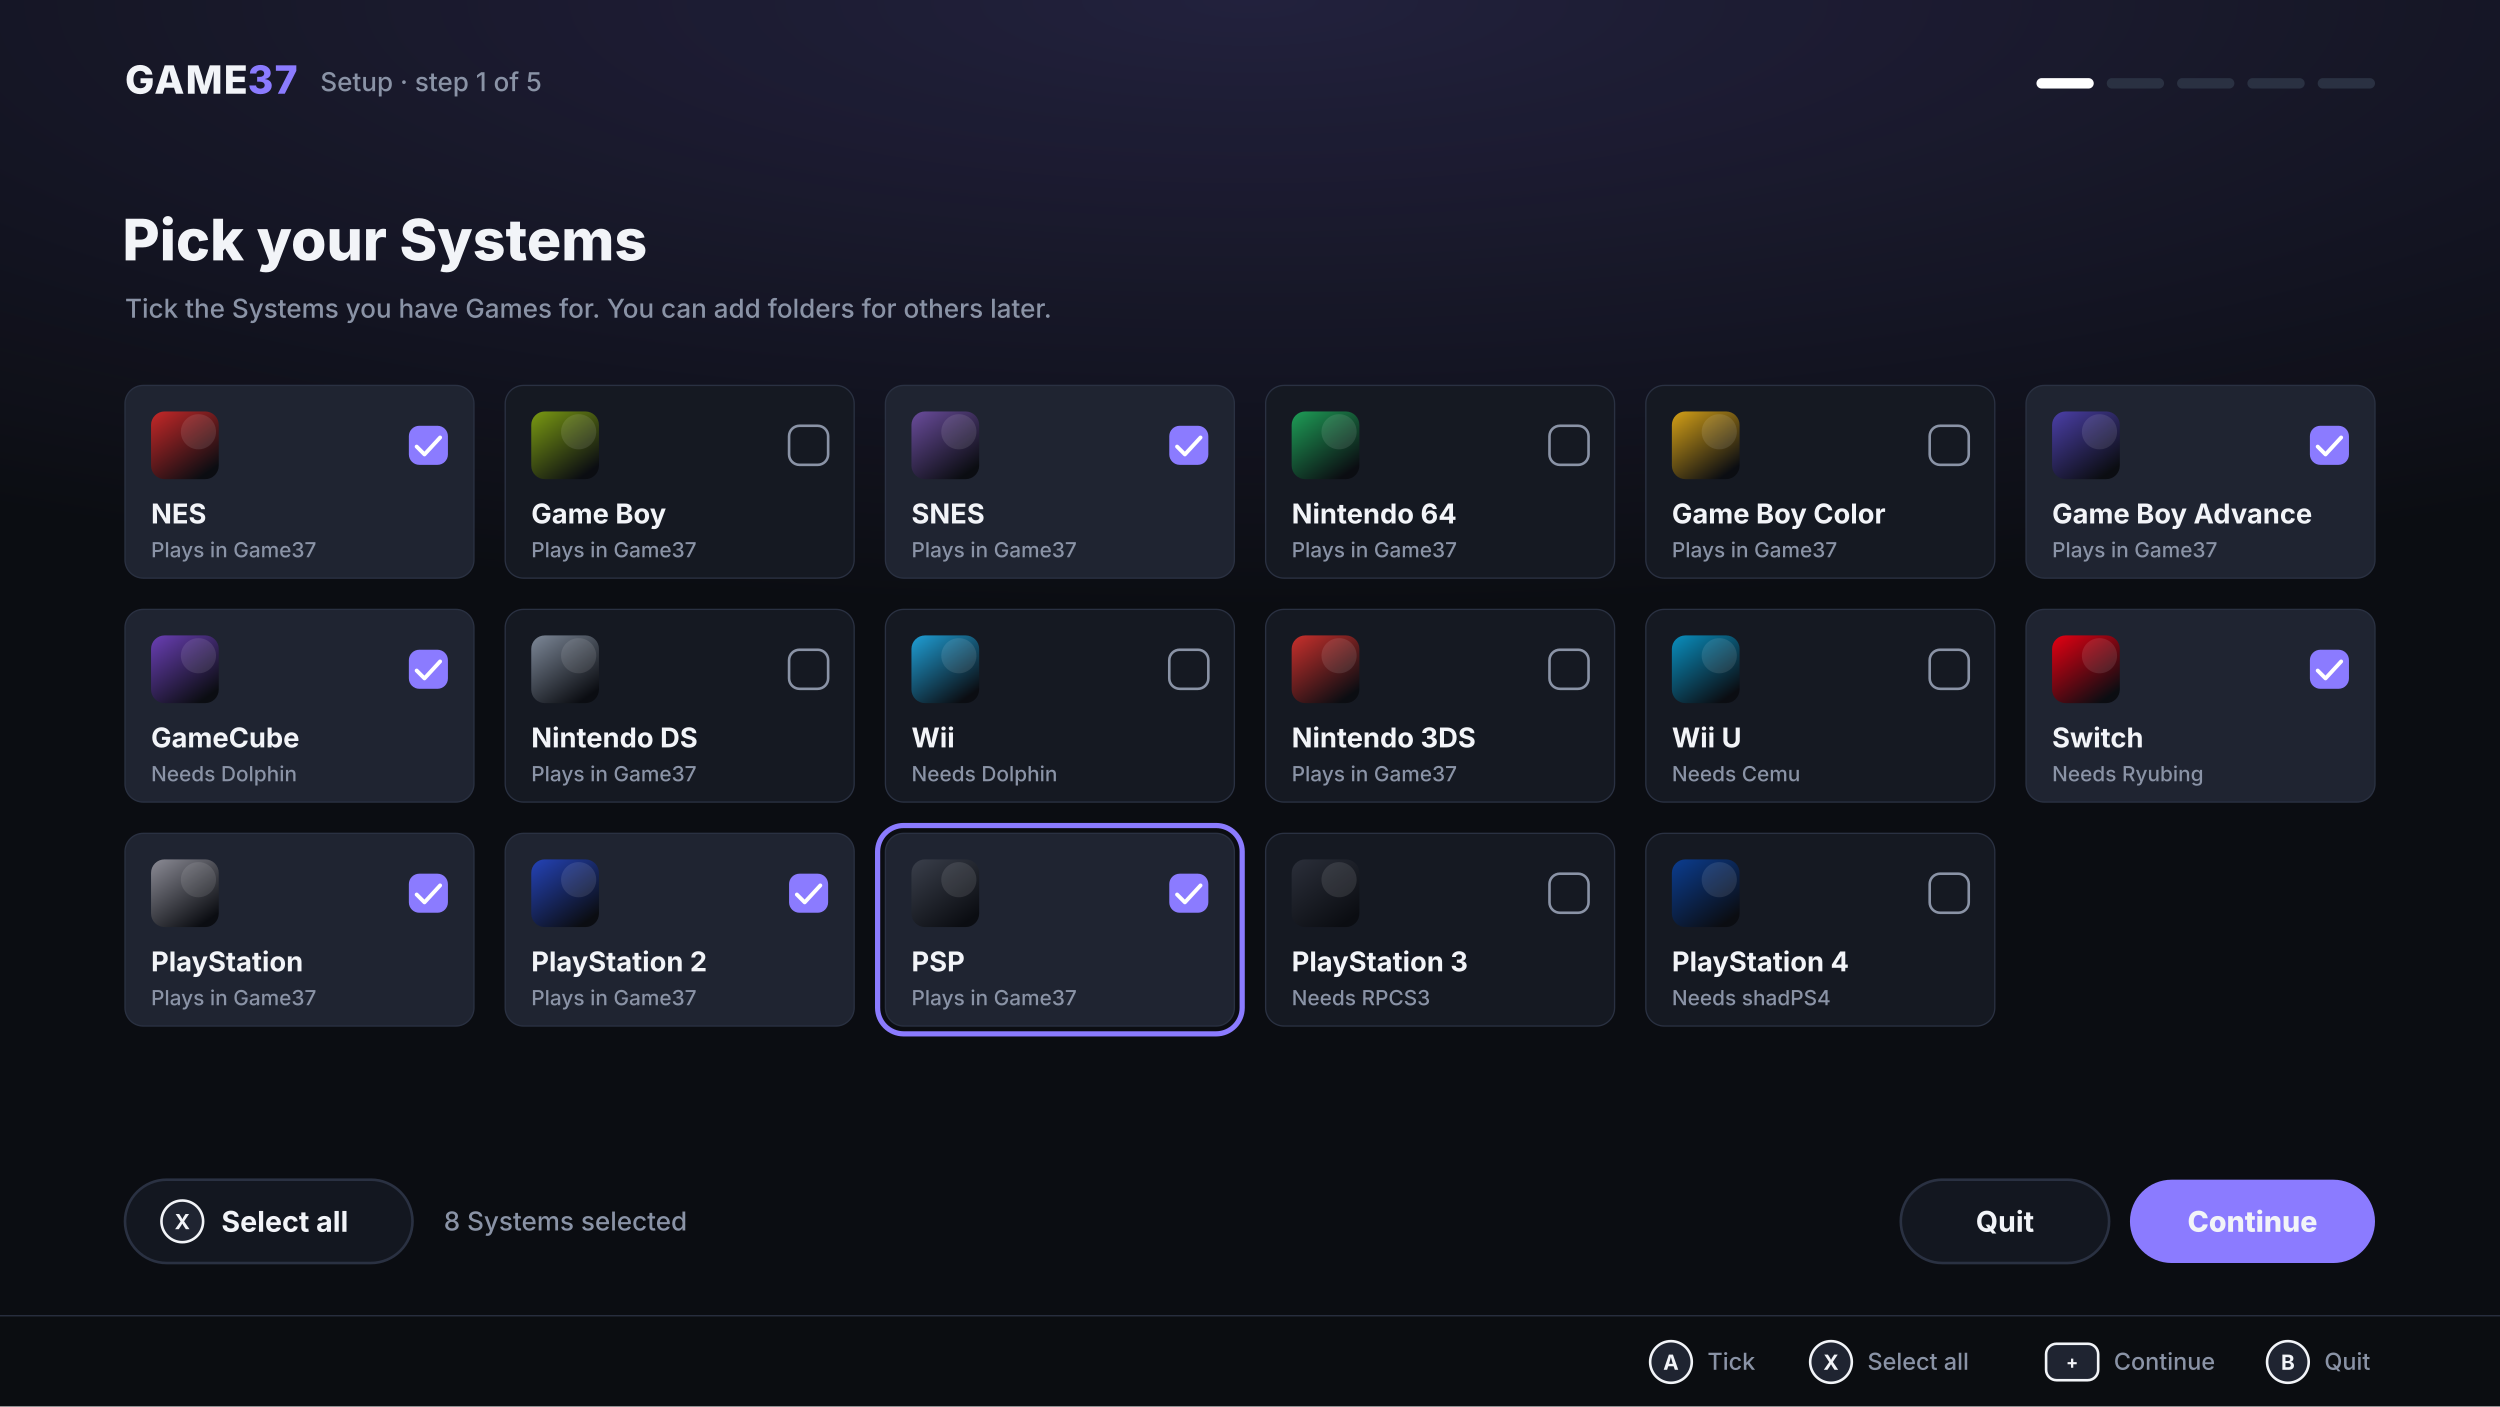
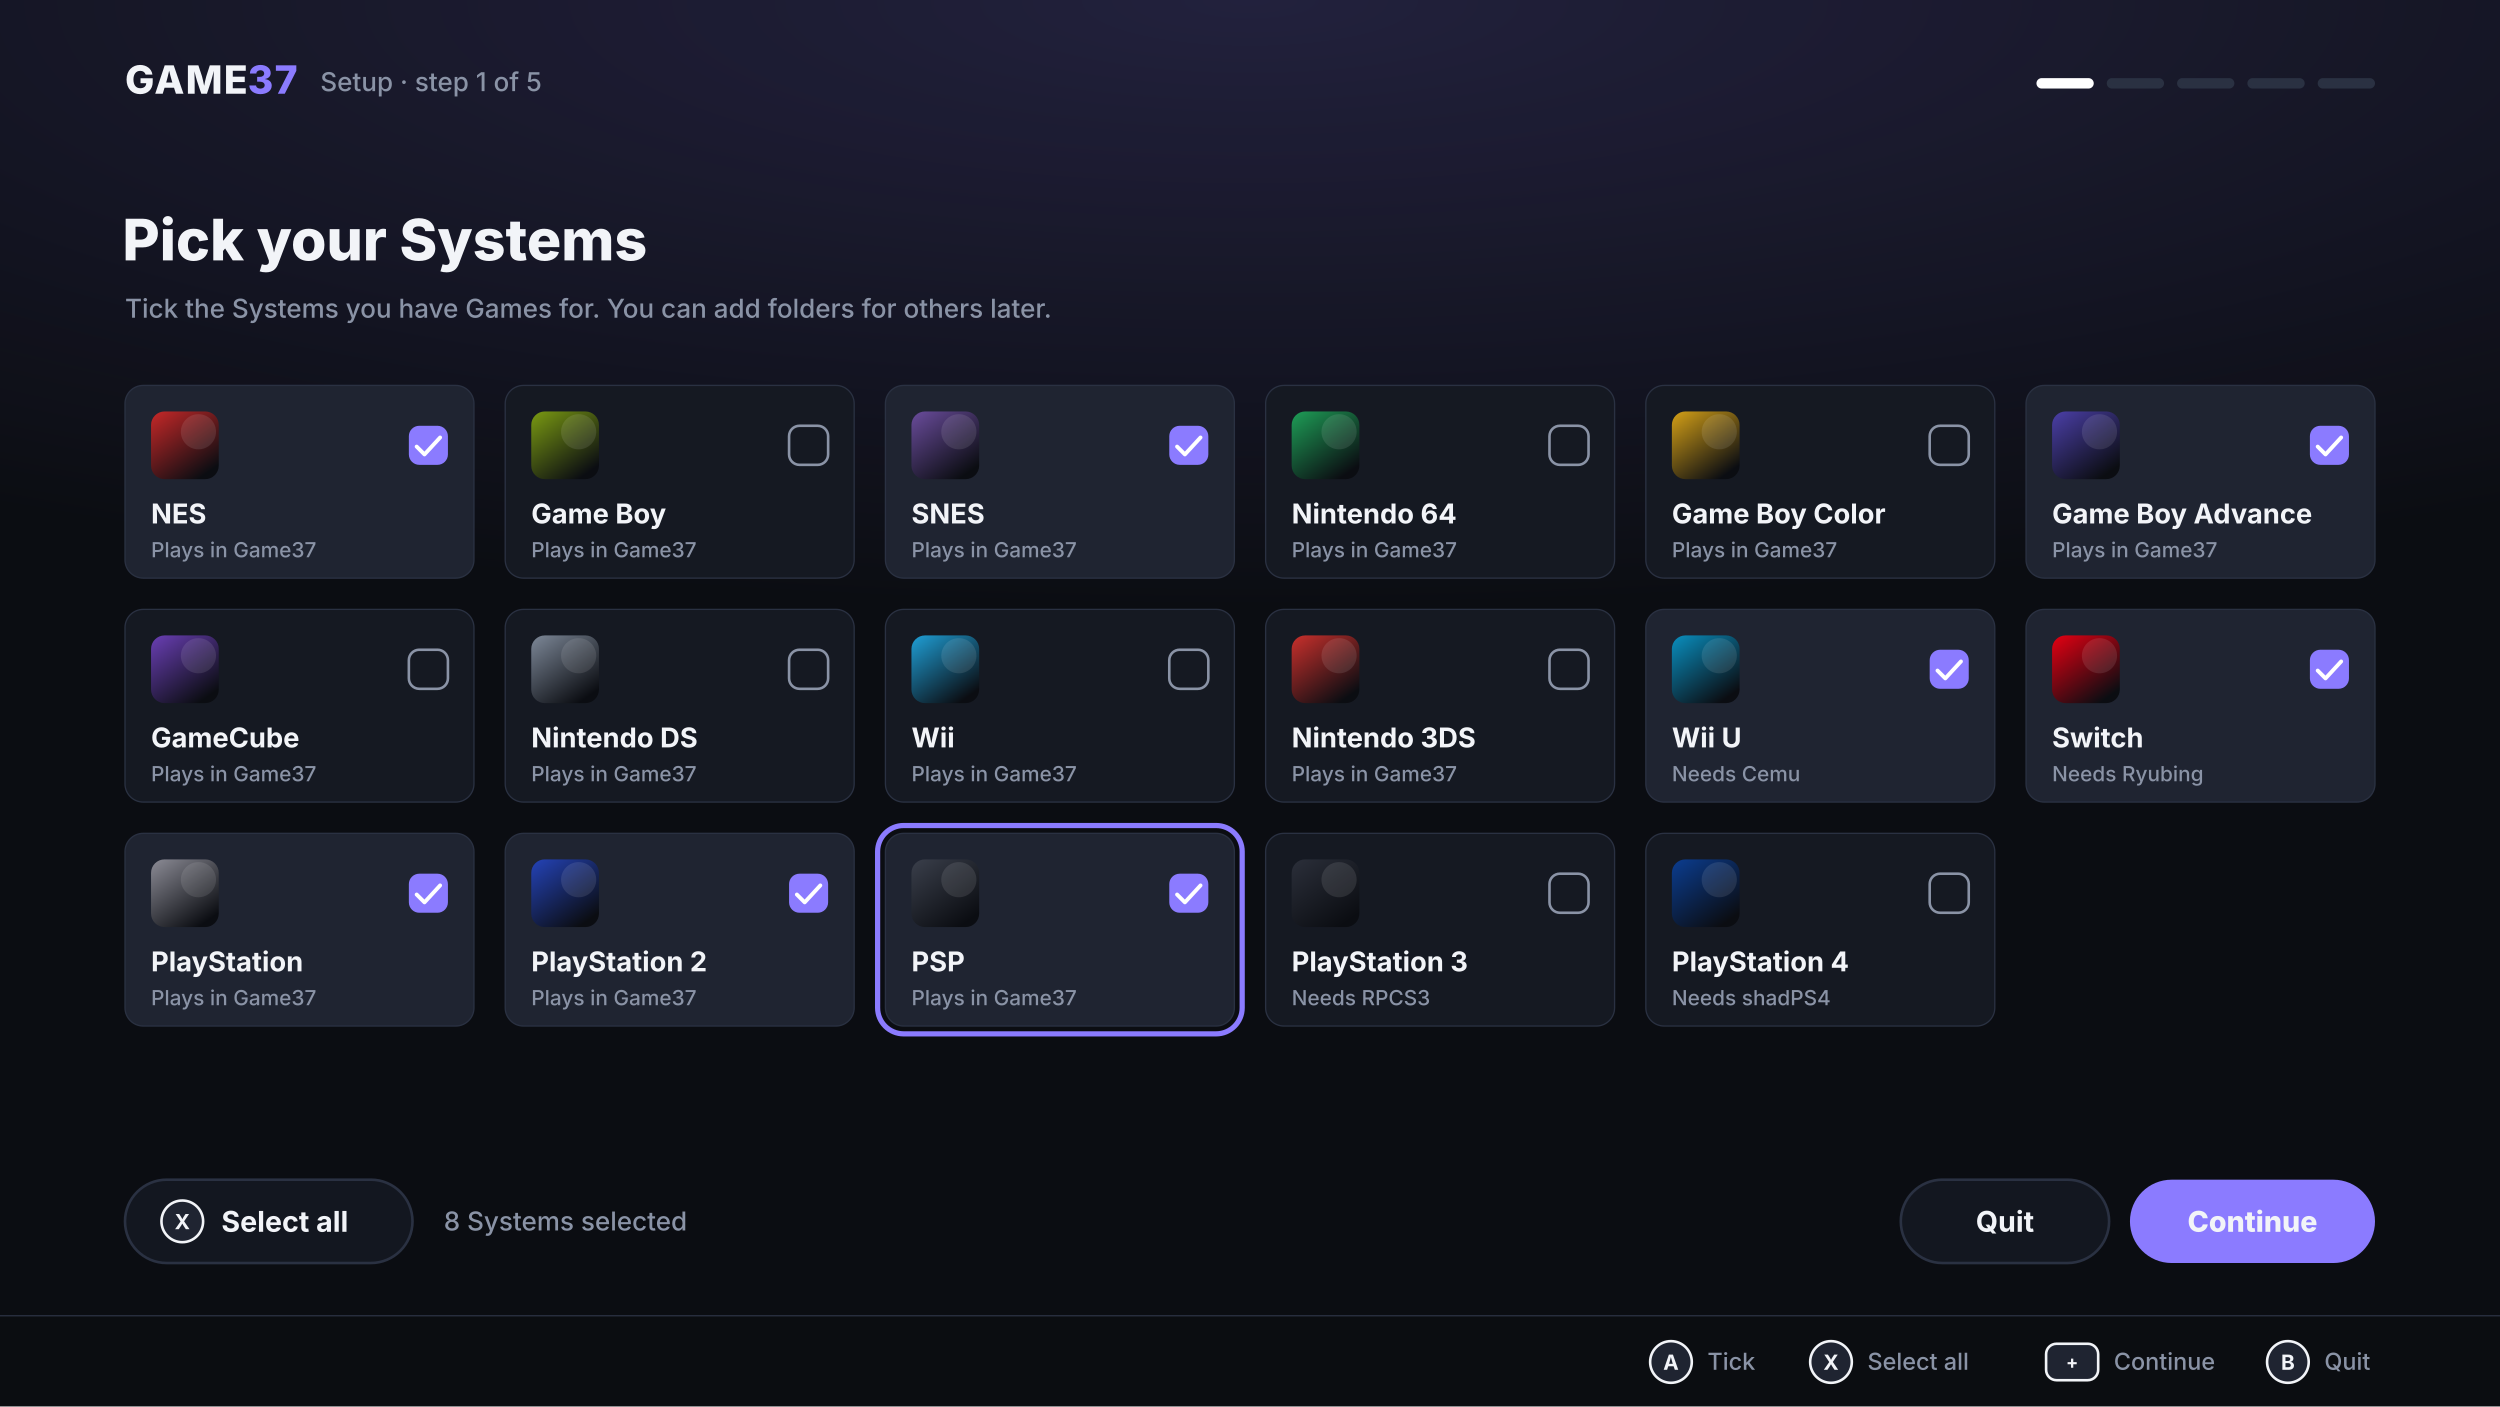
<svg xmlns="http://www.w3.org/2000/svg" width="1920" height="1080" viewBox="0 0 1920 1080">
  <defs>
    <radialGradient id="rg1" cx="0.5" cy="0" r="0.9">
      <stop offset="0" stop-color="#8B7BFF" stop-opacity="0.18" />
      <stop offset="1" stop-color="#8B7BFF" stop-opacity="0" />
    </radialGradient>
    <linearGradient id="lg2" x1="0" y1="0" x2="0.7" y2="1">
      <stop offset="0" stop-color="#C62828" stop-opacity="1" />
      <stop offset="1" stop-color="#0B0D12" stop-opacity="1" />
    </linearGradient>
    <linearGradient id="lg3" x1="0" y1="0" x2="0.7" y2="1">
      <stop offset="0" stop-color="#7A9A12" stop-opacity="1" />
      <stop offset="1" stop-color="#0B0D12" stop-opacity="1" />
    </linearGradient>
    <linearGradient id="lg4" x1="0" y1="0" x2="0.7" y2="1">
      <stop offset="0" stop-color="#6A4C9C" stop-opacity="1" />
      <stop offset="1" stop-color="#0B0D12" stop-opacity="1" />
    </linearGradient>
    <linearGradient id="lg5" x1="0" y1="0" x2="0.7" y2="1">
      <stop offset="0" stop-color="#1E9E57" stop-opacity="1" />
      <stop offset="1" stop-color="#0B0D12" stop-opacity="1" />
    </linearGradient>
    <linearGradient id="lg6" x1="0" y1="0" x2="0.7" y2="1">
      <stop offset="0" stop-color="#D4A017" stop-opacity="1" />
      <stop offset="1" stop-color="#0B0D12" stop-opacity="1" />
    </linearGradient>
    <linearGradient id="lg7" x1="0" y1="0" x2="0.7" y2="1">
      <stop offset="0" stop-color="#4B3FA8" stop-opacity="1" />
      <stop offset="1" stop-color="#0B0D12" stop-opacity="1" />
    </linearGradient>
    <linearGradient id="lg8" x1="0" y1="0" x2="0.7" y2="1">
      <stop offset="0" stop-color="#6A3FB5" stop-opacity="1" />
      <stop offset="1" stop-color="#0B0D12" stop-opacity="1" />
    </linearGradient>
    <linearGradient id="lg9" x1="0" y1="0" x2="0.7" y2="1">
      <stop offset="0" stop-color="#7D8898" stop-opacity="1" />
      <stop offset="1" stop-color="#0B0D12" stop-opacity="1" />
    </linearGradient>
    <linearGradient id="lg10" x1="0" y1="0" x2="0.7" y2="1">
      <stop offset="0" stop-color="#1F9FD6" stop-opacity="1" />
      <stop offset="1" stop-color="#0B0D12" stop-opacity="1" />
    </linearGradient>
    <linearGradient id="lg11" x1="0" y1="0" x2="0.7" y2="1">
      <stop offset="0" stop-color="#C9302C" stop-opacity="1" />
      <stop offset="1" stop-color="#0B0D12" stop-opacity="1" />
    </linearGradient>
    <linearGradient id="lg12" x1="0" y1="0" x2="0.7" y2="1">
      <stop offset="0" stop-color="#0A8FBF" stop-opacity="1" />
      <stop offset="1" stop-color="#0B0D12" stop-opacity="1" />
    </linearGradient>
    <linearGradient id="lg13" x1="0" y1="0" x2="0.7" y2="1">
      <stop offset="0" stop-color="#E60012" stop-opacity="1" />
      <stop offset="1" stop-color="#0B0D12" stop-opacity="1" />
    </linearGradient>
    <linearGradient id="lg14" x1="0" y1="0" x2="0.7" y2="1">
      <stop offset="0" stop-color="#8C8C96" stop-opacity="1" />
      <stop offset="1" stop-color="#0B0D12" stop-opacity="1" />
    </linearGradient>
    <linearGradient id="lg15" x1="0" y1="0" x2="0.7" y2="1">
      <stop offset="0" stop-color="#2443B8" stop-opacity="1" />
      <stop offset="1" stop-color="#0B0D12" stop-opacity="1" />
    </linearGradient>
    <linearGradient id="lg16" x1="0" y1="0" x2="0.7" y2="1">
      <stop offset="0" stop-color="#3A3F4B" stop-opacity="1" />
      <stop offset="1" stop-color="#0B0D12" stop-opacity="1" />
    </linearGradient>
    <linearGradient id="lg17" x1="0" y1="0" x2="0.7" y2="1">
      <stop offset="0" stop-color="#2B2F3A" stop-opacity="1" />
      <stop offset="1" stop-color="#0B0D12" stop-opacity="1" />
    </linearGradient>
    <linearGradient id="lg18" x1="0" y1="0" x2="0.7" y2="1">
      <stop offset="0" stop-color="#0B3D91" stop-opacity="1" />
      <stop offset="1" stop-color="#0B0D12" stop-opacity="1" />
    </linearGradient>
  </defs>
  <rect x="0.0" y="0.0" width="1920.0" height="1080.0" rx="0" fill="#0B0D12" fill-opacity="1" />
  <rect x="0.0" y="0.0" width="1920.0" height="520.0" rx="0" fill="url(#rg1)" fill-opacity="1" />
  <text x="96" y="72" font-family="Inter, 'Helvetica Neue', Arial, sans-serif" font-size="30" font-weight="800" fill="#F2F4F8" letter-spacing="1">GAME<tspan fill="#8B7BFF">37</tspan>
  </text>
  <text x="246.0" y="70.0" font-family="Inter, 'Helvetica Neue', Arial, sans-serif" font-size="20" font-weight="500" fill="#8A93A6" fill-opacity="1" text-anchor="start" letter-spacing="0">Setup · step 1 of 5</text>
  <rect x="1564.0" y="60.0" width="44.0" height="8.0" rx="4" fill="#FFFFFF" fill-opacity="1" />
  <rect x="1618.0" y="60.0" width="44.0" height="8.0" rx="4" fill="#2A3142" fill-opacity="1" />
  <rect x="1672.0" y="60.0" width="44.0" height="8.0" rx="4" fill="#2A3142" fill-opacity="1" />
  <rect x="1726.0" y="60.0" width="44.0" height="8.0" rx="4" fill="#2A3142" fill-opacity="1" />
  <rect x="1780.0" y="60.0" width="44.0" height="8.0" rx="4" fill="#2A3142" fill-opacity="1" />
  <text x="94.0" y="200.0" font-family="Inter, 'Helvetica Neue', Arial, sans-serif" font-size="44" font-weight="800" fill="#F2F4F8" fill-opacity="1" text-anchor="start" letter-spacing="0">Pick your Systems</text>
  <text x="96.0" y="244.0" font-family="Inter, 'Helvetica Neue', Arial, sans-serif" font-size="20" font-weight="500" fill="#8A93A6" fill-opacity="1" text-anchor="start" letter-spacing="0">Tick the Systems you have Games for. You can add folders for others later.</text>
  <rect x="96.0" y="296.0" width="268.0" height="148.0" rx="14" fill="#1F2431" fill-opacity="1" stroke="#2A3142" stroke-width="1" />
  <rect x="116.0" y="316.0" width="52.0" height="52.0" rx="10.4" fill="url(#lg2)" fill-opacity="1" />
  <circle cx="152.4" cy="331.6" r="13.5" fill="#FFFFFF" fill-opacity="0.1" />
  <rect x="314.0" y="327.0" width="30.0" height="30.0" rx="8" fill="#8B7BFF" fill-opacity="1" />
  <path d="M320.0,343 l6,6 l12,-13" fill="none" stroke="#FFFFFF" stroke-width="3" stroke-linecap="round" stroke-linejoin="round" />
  <text x="116.0" y="402.0" font-family="Inter, 'Helvetica Neue', Arial, sans-serif" font-size="21" font-weight="700" fill="#F2F4F8" fill-opacity="1" text-anchor="start" letter-spacing="0">NES</text>
  <text x="116.0" y="428.0" font-family="Inter, 'Helvetica Neue', Arial, sans-serif" font-size="16" font-weight="500" fill="#8A93A6" fill-opacity="1" text-anchor="start" letter-spacing="0">Plays in Game37</text>
  <rect x="388.0" y="296.0" width="268.0" height="148.0" rx="14" fill="#151922" fill-opacity="1" stroke="#2A3142" stroke-width="1" />
  <rect x="408.0" y="316.0" width="52.0" height="52.0" rx="10.4" fill="url(#lg3)" fill-opacity="1" />
  <circle cx="444.4" cy="331.6" r="13.5" fill="#FFFFFF" fill-opacity="0.1" />
  <rect x="606.0" y="327.0" width="30.0" height="30.0" rx="8" fill="none" fill-opacity="1" stroke="#8A93A6" stroke-width="2" />
  <text x="408.0" y="402.0" font-family="Inter, 'Helvetica Neue', Arial, sans-serif" font-size="21" font-weight="700" fill="#F2F4F8" fill-opacity="1" text-anchor="start" letter-spacing="0">Game Boy</text>
  <text x="408.0" y="428.0" font-family="Inter, 'Helvetica Neue', Arial, sans-serif" font-size="16" font-weight="500" fill="#8A93A6" fill-opacity="1" text-anchor="start" letter-spacing="0">Plays in Game37</text>
  <rect x="680.0" y="296.0" width="268.0" height="148.0" rx="14" fill="#1F2431" fill-opacity="1" stroke="#2A3142" stroke-width="1" />
  <rect x="700.0" y="316.0" width="52.0" height="52.0" rx="10.4" fill="url(#lg4)" fill-opacity="1" />
  <circle cx="736.4" cy="331.6" r="13.5" fill="#FFFFFF" fill-opacity="0.1" />
  <rect x="898.0" y="327.0" width="30.0" height="30.0" rx="8" fill="#8B7BFF" fill-opacity="1" />
  <path d="M904.0,343 l6,6 l12,-13" fill="none" stroke="#FFFFFF" stroke-width="3" stroke-linecap="round" stroke-linejoin="round" />
  <text x="700.0" y="402.0" font-family="Inter, 'Helvetica Neue', Arial, sans-serif" font-size="21" font-weight="700" fill="#F2F4F8" fill-opacity="1" text-anchor="start" letter-spacing="0">SNES</text>
  <text x="700.0" y="428.0" font-family="Inter, 'Helvetica Neue', Arial, sans-serif" font-size="16" font-weight="500" fill="#8A93A6" fill-opacity="1" text-anchor="start" letter-spacing="0">Plays in Game37</text>
  <rect x="972.0" y="296.0" width="268.0" height="148.0" rx="14" fill="#151922" fill-opacity="1" stroke="#2A3142" stroke-width="1" />
  <rect x="992.0" y="316.0" width="52.0" height="52.0" rx="10.4" fill="url(#lg5)" fill-opacity="1" />
  <circle cx="1028.4" cy="331.6" r="13.5" fill="#FFFFFF" fill-opacity="0.1" />
  <rect x="1190.0" y="327.0" width="30.0" height="30.0" rx="8" fill="none" fill-opacity="1" stroke="#8A93A6" stroke-width="2" />
  <text x="992.0" y="402.0" font-family="Inter, 'Helvetica Neue', Arial, sans-serif" font-size="21" font-weight="700" fill="#F2F4F8" fill-opacity="1" text-anchor="start" letter-spacing="0">Nintendo 64</text>
  <text x="992.0" y="428.0" font-family="Inter, 'Helvetica Neue', Arial, sans-serif" font-size="16" font-weight="500" fill="#8A93A6" fill-opacity="1" text-anchor="start" letter-spacing="0">Plays in Game37</text>
  <rect x="1264.0" y="296.0" width="268.0" height="148.0" rx="14" fill="#151922" fill-opacity="1" stroke="#2A3142" stroke-width="1" />
  <rect x="1284.0" y="316.0" width="52.0" height="52.0" rx="10.4" fill="url(#lg6)" fill-opacity="1" />
  <circle cx="1320.4" cy="331.6" r="13.5" fill="#FFFFFF" fill-opacity="0.1" />
  <rect x="1482.0" y="327.0" width="30.0" height="30.0" rx="8" fill="none" fill-opacity="1" stroke="#8A93A6" stroke-width="2" />
  <text x="1284.0" y="402.0" font-family="Inter, 'Helvetica Neue', Arial, sans-serif" font-size="21" font-weight="700" fill="#F2F4F8" fill-opacity="1" text-anchor="start" letter-spacing="0">Game Boy Color</text>
  <text x="1284.0" y="428.0" font-family="Inter, 'Helvetica Neue', Arial, sans-serif" font-size="16" font-weight="500" fill="#8A93A6" fill-opacity="1" text-anchor="start" letter-spacing="0">Plays in Game37</text>
  <rect x="1556.0" y="296.0" width="268.0" height="148.0" rx="14" fill="#1F2431" fill-opacity="1" stroke="#2A3142" stroke-width="1" />
  <rect x="1576.0" y="316.0" width="52.0" height="52.0" rx="10.4" fill="url(#lg7)" fill-opacity="1" />
  <circle cx="1612.4" cy="331.6" r="13.5" fill="#FFFFFF" fill-opacity="0.1" />
  <rect x="1774.0" y="327.0" width="30.0" height="30.0" rx="8" fill="#8B7BFF" fill-opacity="1" />
  <path d="M1780.0,343 l6,6 l12,-13" fill="none" stroke="#FFFFFF" stroke-width="3" stroke-linecap="round" stroke-linejoin="round" />
  <text x="1576.0" y="402.0" font-family="Inter, 'Helvetica Neue', Arial, sans-serif" font-size="21" font-weight="700" fill="#F2F4F8" fill-opacity="1" text-anchor="start" letter-spacing="0">Game Boy Advance</text>
  <text x="1576.0" y="428.0" font-family="Inter, 'Helvetica Neue', Arial, sans-serif" font-size="16" font-weight="500" fill="#8A93A6" fill-opacity="1" text-anchor="start" letter-spacing="0">Plays in Game37</text>
-   <rect x="96.0" y="468.0" width="268.0" height="148.0" rx="14" fill="#1F2431" fill-opacity="1" stroke="#2A3142" stroke-width="1" />
+   <rect x="96.0" y="468.0" width="268.0" height="148.0" rx="14" fill="#151922" fill-opacity="1" stroke="#2A3142" stroke-width="1" />
  <rect x="116.0" y="488.0" width="52.0" height="52.0" rx="10.4" fill="url(#lg8)" fill-opacity="1" />
  <circle cx="152.4" cy="503.6" r="13.5" fill="#FFFFFF" fill-opacity="0.1" />
-   <rect x="314.0" y="499.0" width="30.0" height="30.0" rx="8" fill="#8B7BFF" fill-opacity="1" />
-   <path d="M320.0,515 l6,6 l12,-13" fill="none" stroke="#FFFFFF" stroke-width="3" stroke-linecap="round" stroke-linejoin="round" />
+   <rect x="314.0" y="499.0" width="30.0" height="30.0" rx="8" fill="none" fill-opacity="1" stroke="#8A93A6" stroke-width="2" />
  <text x="116.0" y="574.0" font-family="Inter, 'Helvetica Neue', Arial, sans-serif" font-size="21" font-weight="700" fill="#F2F4F8" fill-opacity="1" text-anchor="start" letter-spacing="0">GameCube</text>
-   <text x="116.0" y="600.0" font-family="Inter, 'Helvetica Neue', Arial, sans-serif" font-size="16" font-weight="500" fill="#8A93A6" fill-opacity="1" text-anchor="start" letter-spacing="0">Needs Dolphin</text>
+   <text x="116.0" y="600.0" font-family="Inter, 'Helvetica Neue', Arial, sans-serif" font-size="16" font-weight="500" fill="#8A93A6" fill-opacity="1" text-anchor="start" letter-spacing="0">Plays in Game37</text>
  <rect x="388.0" y="468.0" width="268.0" height="148.0" rx="14" fill="#151922" fill-opacity="1" stroke="#2A3142" stroke-width="1" />
  <rect x="408.0" y="488.0" width="52.0" height="52.0" rx="10.4" fill="url(#lg9)" fill-opacity="1" />
  <circle cx="444.4" cy="503.6" r="13.5" fill="#FFFFFF" fill-opacity="0.1" />
  <rect x="606.0" y="499.0" width="30.0" height="30.0" rx="8" fill="none" fill-opacity="1" stroke="#8A93A6" stroke-width="2" />
  <text x="408.0" y="574.0" font-family="Inter, 'Helvetica Neue', Arial, sans-serif" font-size="21" font-weight="700" fill="#F2F4F8" fill-opacity="1" text-anchor="start" letter-spacing="0">Nintendo DS</text>
  <text x="408.0" y="600.0" font-family="Inter, 'Helvetica Neue', Arial, sans-serif" font-size="16" font-weight="500" fill="#8A93A6" fill-opacity="1" text-anchor="start" letter-spacing="0">Plays in Game37</text>
  <rect x="680.0" y="468.0" width="268.0" height="148.0" rx="14" fill="#151922" fill-opacity="1" stroke="#2A3142" stroke-width="1" />
  <rect x="700.0" y="488.0" width="52.0" height="52.0" rx="10.4" fill="url(#lg10)" fill-opacity="1" />
  <circle cx="736.4" cy="503.6" r="13.5" fill="#FFFFFF" fill-opacity="0.1" />
  <rect x="898.0" y="499.0" width="30.0" height="30.0" rx="8" fill="none" fill-opacity="1" stroke="#8A93A6" stroke-width="2" />
  <text x="700.0" y="574.0" font-family="Inter, 'Helvetica Neue', Arial, sans-serif" font-size="21" font-weight="700" fill="#F2F4F8" fill-opacity="1" text-anchor="start" letter-spacing="0">Wii</text>
-   <text x="700.0" y="600.0" font-family="Inter, 'Helvetica Neue', Arial, sans-serif" font-size="16" font-weight="500" fill="#8A93A6" fill-opacity="1" text-anchor="start" letter-spacing="0">Needs Dolphin</text>
+   <text x="700.0" y="600.0" font-family="Inter, 'Helvetica Neue', Arial, sans-serif" font-size="16" font-weight="500" fill="#8A93A6" fill-opacity="1" text-anchor="start" letter-spacing="0">Plays in Game37</text>
  <rect x="972.0" y="468.0" width="268.0" height="148.0" rx="14" fill="#151922" fill-opacity="1" stroke="#2A3142" stroke-width="1" />
  <rect x="992.0" y="488.0" width="52.0" height="52.0" rx="10.4" fill="url(#lg11)" fill-opacity="1" />
  <circle cx="1028.4" cy="503.6" r="13.5" fill="#FFFFFF" fill-opacity="0.1" />
  <rect x="1190.0" y="499.0" width="30.0" height="30.0" rx="8" fill="none" fill-opacity="1" stroke="#8A93A6" stroke-width="2" />
  <text x="992.0" y="574.0" font-family="Inter, 'Helvetica Neue', Arial, sans-serif" font-size="21" font-weight="700" fill="#F2F4F8" fill-opacity="1" text-anchor="start" letter-spacing="0">Nintendo 3DS</text>
  <text x="992.0" y="600.0" font-family="Inter, 'Helvetica Neue', Arial, sans-serif" font-size="16" font-weight="500" fill="#8A93A6" fill-opacity="1" text-anchor="start" letter-spacing="0">Plays in Game37</text>
-   <rect x="1264.0" y="468.0" width="268.0" height="148.0" rx="14" fill="#151922" fill-opacity="1" stroke="#2A3142" stroke-width="1" />
+   <rect x="1264.0" y="468.0" width="268.0" height="148.0" rx="14" fill="#1F2431" fill-opacity="1" stroke="#2A3142" stroke-width="1" />
  <rect x="1284.0" y="488.0" width="52.0" height="52.0" rx="10.4" fill="url(#lg12)" fill-opacity="1" />
  <circle cx="1320.4" cy="503.6" r="13.5" fill="#FFFFFF" fill-opacity="0.1" />
-   <rect x="1482.0" y="499.0" width="30.0" height="30.0" rx="8" fill="none" fill-opacity="1" stroke="#8A93A6" stroke-width="2" />
+   <rect x="1482.0" y="499.0" width="30.0" height="30.0" rx="8" fill="#8B7BFF" fill-opacity="1" />
+   <path d="M1488.0,515 l6,6 l12,-13" fill="none" stroke="#FFFFFF" stroke-width="3" stroke-linecap="round" stroke-linejoin="round" />
  <text x="1284.0" y="574.0" font-family="Inter, 'Helvetica Neue', Arial, sans-serif" font-size="21" font-weight="700" fill="#F2F4F8" fill-opacity="1" text-anchor="start" letter-spacing="0">Wii U</text>
  <text x="1284.0" y="600.0" font-family="Inter, 'Helvetica Neue', Arial, sans-serif" font-size="16" font-weight="500" fill="#8A93A6" fill-opacity="1" text-anchor="start" letter-spacing="0">Needs Cemu</text>
  <rect x="1556.0" y="468.0" width="268.0" height="148.0" rx="14" fill="#1F2431" fill-opacity="1" stroke="#2A3142" stroke-width="1" />
  <rect x="1576.0" y="488.0" width="52.0" height="52.0" rx="10.4" fill="url(#lg13)" fill-opacity="1" />
  <circle cx="1612.4" cy="503.6" r="13.5" fill="#FFFFFF" fill-opacity="0.1" />
  <rect x="1774.0" y="499.0" width="30.0" height="30.0" rx="8" fill="#8B7BFF" fill-opacity="1" />
  <path d="M1780.0,515 l6,6 l12,-13" fill="none" stroke="#FFFFFF" stroke-width="3" stroke-linecap="round" stroke-linejoin="round" />
  <text x="1576.0" y="574.0" font-family="Inter, 'Helvetica Neue', Arial, sans-serif" font-size="21" font-weight="700" fill="#F2F4F8" fill-opacity="1" text-anchor="start" letter-spacing="0">Switch</text>
  <text x="1576.0" y="600.0" font-family="Inter, 'Helvetica Neue', Arial, sans-serif" font-size="16" font-weight="500" fill="#8A93A6" fill-opacity="1" text-anchor="start" letter-spacing="0">Needs Ryubing</text>
  <rect x="96.0" y="640.0" width="268.0" height="148.0" rx="14" fill="#1F2431" fill-opacity="1" stroke="#2A3142" stroke-width="1" />
  <rect x="116.0" y="660.0" width="52.0" height="52.0" rx="10.4" fill="url(#lg14)" fill-opacity="1" />
  <circle cx="152.4" cy="675.6" r="13.5" fill="#FFFFFF" fill-opacity="0.1" />
  <rect x="314.0" y="671.0" width="30.0" height="30.0" rx="8" fill="#8B7BFF" fill-opacity="1" />
  <path d="M320.0,687 l6,6 l12,-13" fill="none" stroke="#FFFFFF" stroke-width="3" stroke-linecap="round" stroke-linejoin="round" />
  <text x="116.0" y="746.0" font-family="Inter, 'Helvetica Neue', Arial, sans-serif" font-size="21" font-weight="700" fill="#F2F4F8" fill-opacity="1" text-anchor="start" letter-spacing="0">PlayStation</text>
  <text x="116.0" y="772.0" font-family="Inter, 'Helvetica Neue', Arial, sans-serif" font-size="16" font-weight="500" fill="#8A93A6" fill-opacity="1" text-anchor="start" letter-spacing="0">Plays in Game37</text>
  <rect x="388.0" y="640.0" width="268.0" height="148.0" rx="14" fill="#1F2431" fill-opacity="1" stroke="#2A3142" stroke-width="1" />
  <rect x="408.0" y="660.0" width="52.0" height="52.0" rx="10.4" fill="url(#lg15)" fill-opacity="1" />
  <circle cx="444.4" cy="675.6" r="13.5" fill="#FFFFFF" fill-opacity="0.1" />
  <rect x="606.0" y="671.0" width="30.0" height="30.0" rx="8" fill="#8B7BFF" fill-opacity="1" />
  <path d="M612.0,687 l6,6 l12,-13" fill="none" stroke="#FFFFFF" stroke-width="3" stroke-linecap="round" stroke-linejoin="round" />
  <text x="408.0" y="746.0" font-family="Inter, 'Helvetica Neue', Arial, sans-serif" font-size="21" font-weight="700" fill="#F2F4F8" fill-opacity="1" text-anchor="start" letter-spacing="0">PlayStation 2</text>
  <text x="408.0" y="772.0" font-family="Inter, 'Helvetica Neue', Arial, sans-serif" font-size="16" font-weight="500" fill="#8A93A6" fill-opacity="1" text-anchor="start" letter-spacing="0">Plays in Game37</text>
  <rect x="674.0" y="634.0" width="280.0" height="160.0" rx="20" fill="none" fill-opacity="1" stroke="#8B7BFF" stroke-width="4" />
  <rect x="680.0" y="640.0" width="268.0" height="148.0" rx="14" fill="#1F2431" fill-opacity="1" stroke="#2A3142" stroke-width="1" />
  <rect x="700.0" y="660.0" width="52.0" height="52.0" rx="10.4" fill="url(#lg16)" fill-opacity="1" />
  <circle cx="736.4" cy="675.6" r="13.5" fill="#FFFFFF" fill-opacity="0.1" />
  <rect x="898.0" y="671.0" width="30.0" height="30.0" rx="8" fill="#8B7BFF" fill-opacity="1" />
  <path d="M904.0,687 l6,6 l12,-13" fill="none" stroke="#FFFFFF" stroke-width="3" stroke-linecap="round" stroke-linejoin="round" />
  <text x="700.0" y="746.0" font-family="Inter, 'Helvetica Neue', Arial, sans-serif" font-size="21" font-weight="700" fill="#F2F4F8" fill-opacity="1" text-anchor="start" letter-spacing="0">PSP</text>
  <text x="700.0" y="772.0" font-family="Inter, 'Helvetica Neue', Arial, sans-serif" font-size="16" font-weight="500" fill="#8A93A6" fill-opacity="1" text-anchor="start" letter-spacing="0">Plays in Game37</text>
  <rect x="972.0" y="640.0" width="268.0" height="148.0" rx="14" fill="#151922" fill-opacity="1" stroke="#2A3142" stroke-width="1" />
  <rect x="992.0" y="660.0" width="52.0" height="52.0" rx="10.4" fill="url(#lg17)" fill-opacity="1" />
  <circle cx="1028.4" cy="675.6" r="13.5" fill="#FFFFFF" fill-opacity="0.1" />
  <rect x="1190.0" y="671.0" width="30.0" height="30.0" rx="8" fill="none" fill-opacity="1" stroke="#8A93A6" stroke-width="2" />
  <text x="992.0" y="746.0" font-family="Inter, 'Helvetica Neue', Arial, sans-serif" font-size="21" font-weight="700" fill="#F2F4F8" fill-opacity="1" text-anchor="start" letter-spacing="0">PlayStation 3</text>
  <text x="992.0" y="772.0" font-family="Inter, 'Helvetica Neue', Arial, sans-serif" font-size="16" font-weight="500" fill="#8A93A6" fill-opacity="1" text-anchor="start" letter-spacing="0">Needs RPCS3</text>
  <rect x="1264.0" y="640.0" width="268.0" height="148.0" rx="14" fill="#151922" fill-opacity="1" stroke="#2A3142" stroke-width="1" />
  <rect x="1284.0" y="660.0" width="52.0" height="52.0" rx="10.4" fill="url(#lg18)" fill-opacity="1" />
  <circle cx="1320.4" cy="675.6" r="13.5" fill="#FFFFFF" fill-opacity="0.1" />
  <rect x="1482.0" y="671.0" width="30.0" height="30.0" rx="8" fill="none" fill-opacity="1" stroke="#8A93A6" stroke-width="2" />
  <text x="1284.0" y="746.0" font-family="Inter, 'Helvetica Neue', Arial, sans-serif" font-size="21" font-weight="700" fill="#F2F4F8" fill-opacity="1" text-anchor="start" letter-spacing="0">PlayStation 4</text>
  <text x="1284.0" y="772.0" font-family="Inter, 'Helvetica Neue', Arial, sans-serif" font-size="16" font-weight="500" fill="#8A93A6" fill-opacity="1" text-anchor="start" letter-spacing="0">Needs shadPS4</text>
  <rect x="96.0" y="906.0" width="220.8" height="64.0" rx="32" fill="#151922" fill-opacity="0.85" stroke="#2A3142" stroke-width="2" />
  <circle cx="140.0" cy="938.0" r="16.0" fill="#1F2431" fill-opacity="1" stroke="#F2F4F8" stroke-width="2" />
  <text x="140.0" y="944.0" font-family="Inter, 'Helvetica Neue', Arial, sans-serif" font-size="16" font-weight="700" fill="#F2F4F8" fill-opacity="1" text-anchor="middle" letter-spacing="0">X</text>
  <text x="170.0" y="946.0" font-family="Inter, 'Helvetica Neue', Arial, sans-serif" font-size="22" font-weight="700" fill="#F2F4F8" fill-opacity="1" text-anchor="start" letter-spacing="0">Select all</text>
  <text x="340.8" y="945.0" font-family="Inter, 'Helvetica Neue', Arial, sans-serif" font-size="20" font-weight="500" fill="#8A93A6" fill-opacity="1" text-anchor="start" letter-spacing="0">8 Systems selected</text>
  <rect x="1635.8" y="906.0" width="188.2" height="64.0" rx="32" fill="#8B7BFF" fill-opacity="1" />
  <text x="1729.9" y="946.0" font-family="Inter, 'Helvetica Neue', Arial, sans-serif" font-size="22" font-weight="800" fill="#F2F4F8" fill-opacity="1" text-anchor="middle" letter-spacing="0">Continue</text>
  <rect x="1459.8" y="906.0" width="160.0" height="64.0" rx="32" fill="#151922" fill-opacity="0.85" stroke="#2A3142" stroke-width="2" />
  <text x="1539.8" y="946.0" font-family="Inter, 'Helvetica Neue', Arial, sans-serif" font-size="22" font-weight="700" fill="#F2F4F8" fill-opacity="1" text-anchor="middle" letter-spacing="0">Quit</text>
  <rect x="0.0" y="1010.0" width="1920.0" height="70.0" rx="0" fill="#0B0D12" fill-opacity="0.92" />
  <rect x="0.0" y="1010.0" width="1920.0" height="1.0" rx="0" fill="#2A3142" fill-opacity="1" />
  <text x="1785.1" y="1052.0" font-family="Inter, 'Helvetica Neue', Arial, sans-serif" font-size="18" font-weight="500" fill="#8A93A6" fill-opacity="1" text-anchor="start" letter-spacing="0">Quit</text>
  <circle cx="1757.1" cy="1046.0" r="16.0" fill="#1F2431" fill-opacity="1" stroke="#F2F4F8" stroke-width="2" />
  <text x="1757.1" y="1052.0" font-family="Inter, 'Helvetica Neue', Arial, sans-serif" font-size="16" font-weight="700" fill="#F2F4F8" fill-opacity="1" text-anchor="middle" letter-spacing="0">B</text>
  <text x="1623.4" y="1052.0" font-family="Inter, 'Helvetica Neue', Arial, sans-serif" font-size="18" font-weight="500" fill="#8A93A6" fill-opacity="1" text-anchor="start" letter-spacing="0">Continue</text>
  <rect x="1571.4" y="1032.0" width="40.0" height="28.0" rx="8" fill="#1F2431" fill-opacity="1" stroke="#F2F4F8" stroke-width="2" />
  <text x="1591.4" y="1051.0" font-family="Inter, 'Helvetica Neue', Arial, sans-serif" font-size="14" font-weight="700" fill="#F2F4F8" fill-opacity="1" text-anchor="middle" letter-spacing="0">+</text>
  <text x="1434.2" y="1052.0" font-family="Inter, 'Helvetica Neue', Arial, sans-serif" font-size="18" font-weight="500" fill="#8A93A6" fill-opacity="1" text-anchor="start" letter-spacing="0">Select all</text>
  <circle cx="1406.2" cy="1046.0" r="16.0" fill="#1F2431" fill-opacity="1" stroke="#F2F4F8" stroke-width="2" />
  <text x="1406.2" y="1052.0" font-family="Inter, 'Helvetica Neue', Arial, sans-serif" font-size="16" font-weight="700" fill="#F2F4F8" fill-opacity="1" text-anchor="middle" letter-spacing="0">X</text>
  <text x="1311.3" y="1052.0" font-family="Inter, 'Helvetica Neue', Arial, sans-serif" font-size="18" font-weight="500" fill="#8A93A6" fill-opacity="1" text-anchor="start" letter-spacing="0">Tick</text>
  <circle cx="1283.3" cy="1046.0" r="16.0" fill="#1F2431" fill-opacity="1" stroke="#F2F4F8" stroke-width="2" />
  <text x="1283.3" y="1052.0" font-family="Inter, 'Helvetica Neue', Arial, sans-serif" font-size="16" font-weight="700" fill="#F2F4F8" fill-opacity="1" text-anchor="middle" letter-spacing="0">A</text>
</svg>
